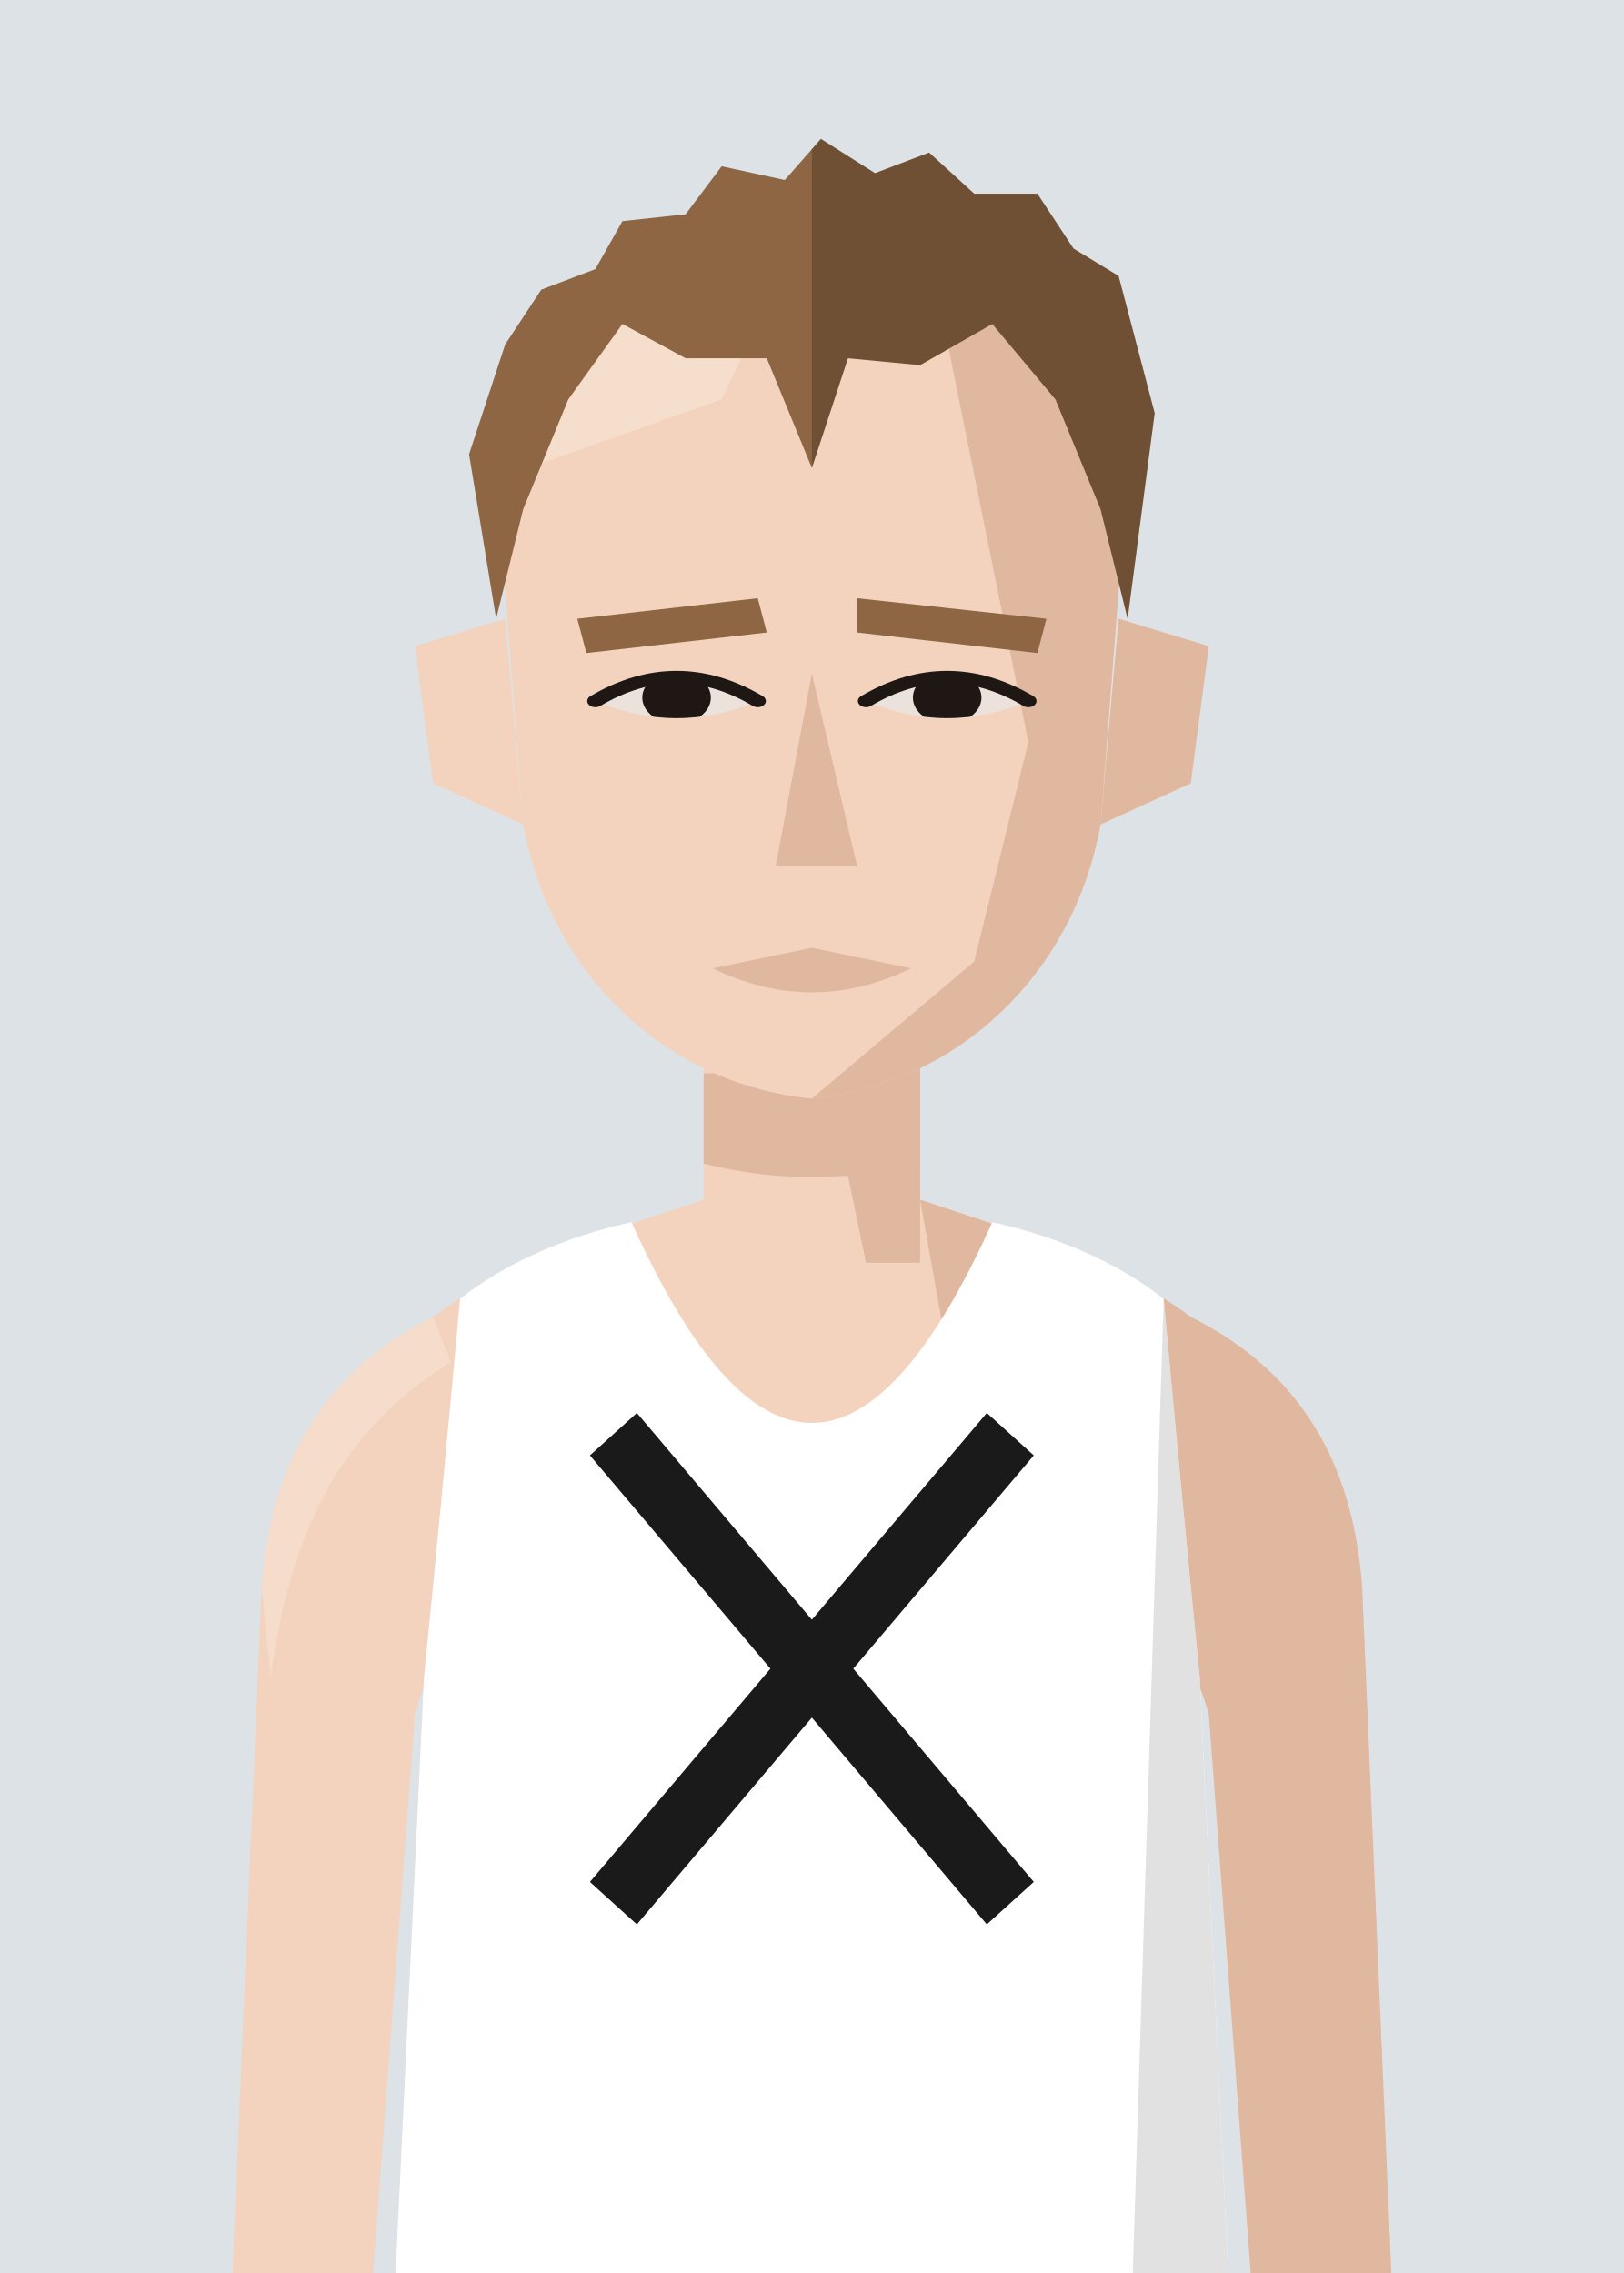
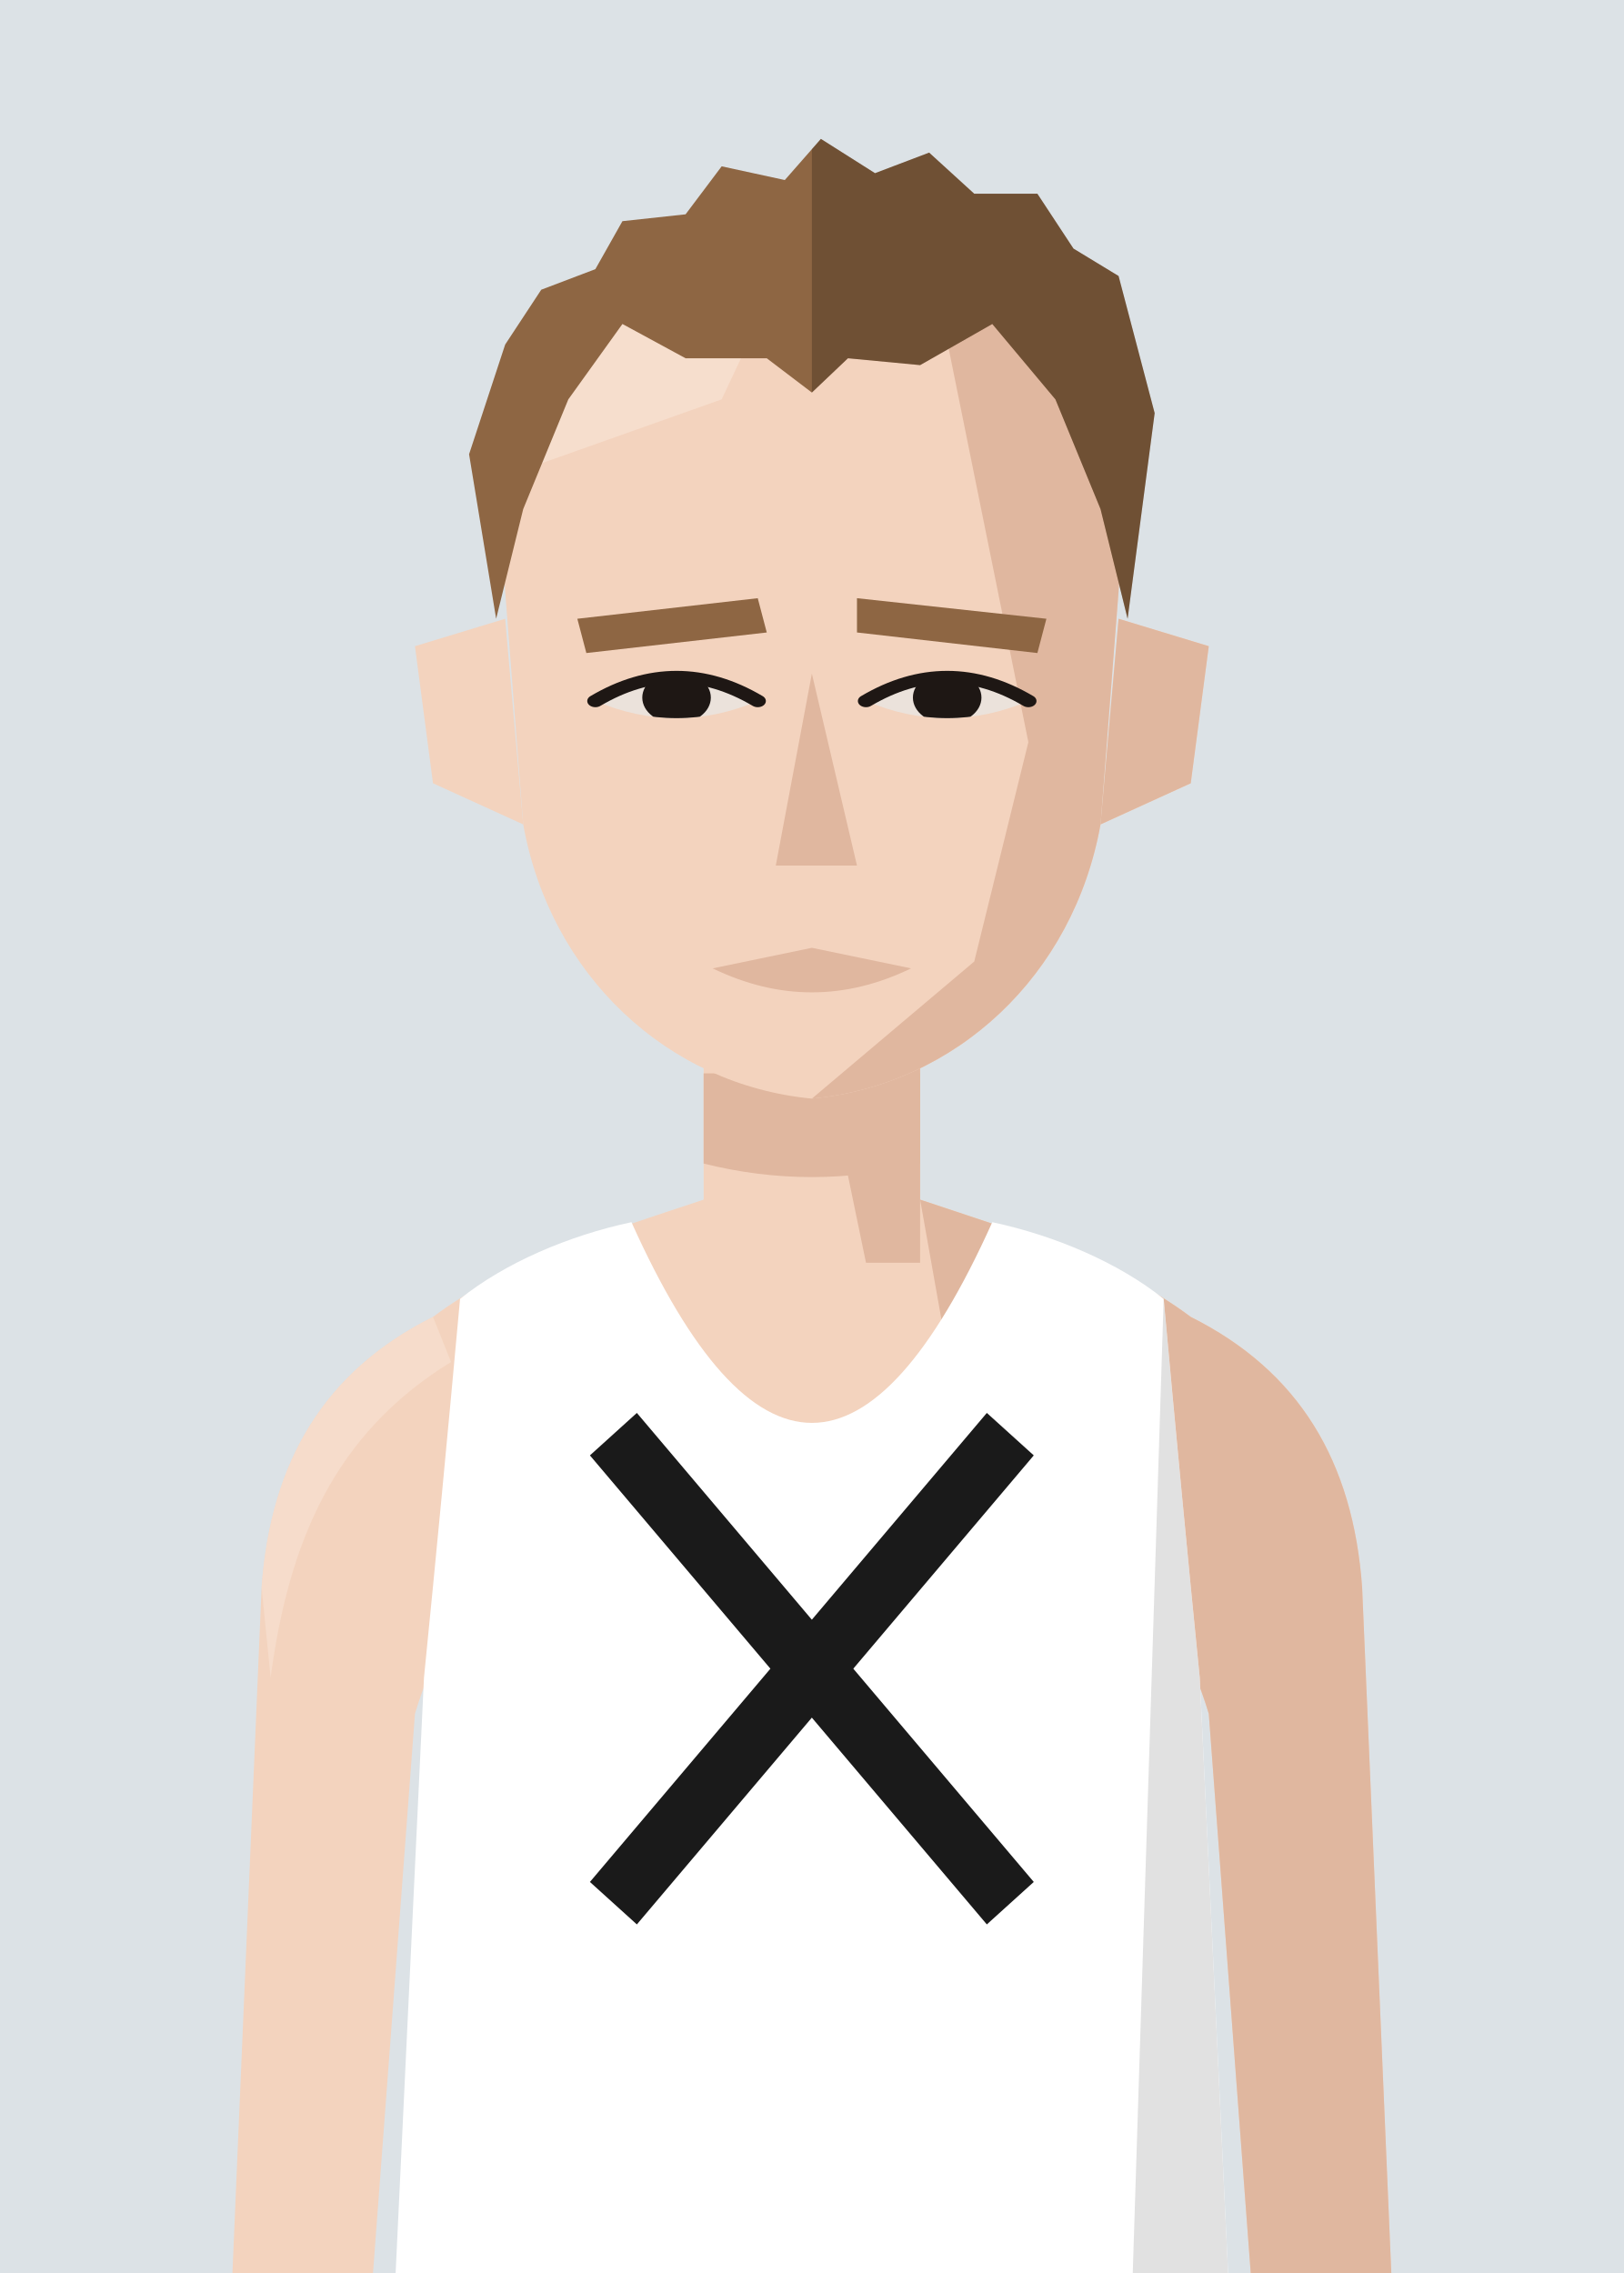
<svg xmlns="http://www.w3.org/2000/svg" viewBox="10 20 180 252">
  <defs>
    <clipPath id="vf">
      <path d="M53,330 L57,246 Q59,226 61,204 C66,200 73,197 80,195.5 Q100,240 120,195.5 C127,197 134,200 139,204 Q141,226 143,246 L147,330 Z" />
    </clipPath>
    <clipPath id="hf">
      <path d="M66,96 C64,58 80,40 100,40 C120,40 136,58 134,96 L132,130 C129,152 116,168 100,170 C84,168 71,152 68,130 Z" />
    </clipPath>
    <clipPath id="rf">
      <rect x="100" y="0" width="100" height="300" />
    </clipPath>
    <clipPath id="ef">
      <path d="M76,112 Q85,105 94,112 Q85,117 76,112 Z" />
      <path d="M106,112 Q115,105 124,112 Q115,117 106,112 Z" />
    </clipPath>
    <clipPath id="cf">
      <rect x="0" y="92" width="200" height="300" />
    </clipPath>
  </defs>
  <rect width="200" height="280" fill="#DCE2E6" />
  <g transform="translate(0,-40)">
    <rect x="88" y="171" width="24" height="37" fill="#F3D3BE" />
    <path d="M88,193 C76,197 66,200 58,206 C46,212 40,222 39,236 L35,330 L50,330 L56,250 Q59,240 64,238 L136,238 Q141,240 144,250 L150,330 L165,330 L161,236 C160,222 154,212 142,206 C134,200 124,197 112,193" fill="#F3D3BE" />
    <g fill="#E0B79F">
      <path d="M112,193 C124,197 134,200 142,206 C154,212 160,222 161,236 L165,330 L150,330 L144,250 Q141,240 136,238 L120,238 Z" />
      <path d="M58,206 C46,212 40,222 39,236 L40,246 C42,231 47,219 60,211 Z" fill="#F8E2D3" opacity=".6" />
      <polygon points="100,171 112,171 112,200 106,200" />
      <path d="M88,179 L112,179 L112,189 Q100,192 88,189 Z" />
    </g>
    <g transform="translate(0,83) scale(1,0.76) translate(0,-40)">
      <g fill="#F3D3BE">
        <path d="M66,100 L56,104 L58,124 L68,130 Z" />
        <path d="M134,100 L144,104 L142,124 L132,130 Z" />
        <path d="M66,96 C64,58 80,40 100,40 C120,40 136,58 134,96 L132,130 C129,152 116,168 100,170 C84,168 71,152 68,130 Z" />
      </g>
      <path d="M134,100 L144,104 L142,124 L132,130 Z" fill="#E0B79F" />
      <g clip-path="url(#hf)">
        <polygon points="112,40 140,40 140,180 100,180 100,170 118,150 124,118 120,92" fill="#E0B79F" />
        <polygon points="60,40 100,40 90,68 60,82" fill="#F8E2D3" opacity=".7" />
      </g>
      <g fill="#8E6643">
        <polygon points="74,100 94,97 95,102 75,105" />
        <polygon points="105,97 126,100 125,105 105,102" />
      </g>
      <g fill="#EBE2DB">
        <path d="M76,112 Q85,105 94,112 Q85,117 76,112 Z" />
        <path d="M106,112 Q115,105 124,112 Q115,117 106,112 Z" />
      </g>
      <g clip-path="url(#ef)" fill="#1E1714">
        <circle cx="85" cy="111.5" r="3.8" />
        <circle cx="115" cy="111.5" r="3.8" />
      </g>
      <g fill="none" stroke="#1E1714" stroke-width="1.8" stroke-linecap="round">
        <path d="M76,112 Q85,105 94,112" />
        <path d="M106,112 Q115,105 124,112" />
      </g>
      <polygon points="100,108 105,136 96,136" fill="#E0B79F" />
      <path d="M89,151 L100,148 L111,151 Q100,158 89,151 Z" fill="#E0B79F" />
      <g fill="#8E6643">
-         <path d="M65,100 L62,76 L66,60 L70,52 L76,49 L79,42 L86,41 L90,34 L97,36 L101,30 L107,35 L113,32 L118,38 L125,38 L129,46 L134,50 L138,70 L135,100 L132,84 L127,68 L120,57 L112,63 L104,62 L100,78 L95,62 L86,62 L79,57 L73,68 L68,84 Z" />
+         <path d="M65,100 L62,76 L66,60 L70,52 L76,49 L79,42 L86,41 L90,34 L97,36 L101,30 L107,35 L113,32 L118,38 L125,38 L129,46 L134,50 L138,70 L135,100 L132,84 L127,68 L120,57 L112,63 L104,62 L100,67 L95,62 L86,62 L79,57 L73,68 L68,84 Z" />
        <g clip-path="url(#rf)" fill="#000" opacity=".22">
-           <path d="M65,100 L62,76 L66,60 L70,52 L76,49 L79,42 L86,41 L90,34 L97,36 L101,30 L107,35 L113,32 L118,38 L125,38 L129,46 L134,50 L138,70 L135,100 L132,84 L127,68 L120,57 L112,63 L104,62 L100,78 L95,62 L86,62 L79,57 L73,68 L68,84 Z" />
+           <path d="M65,100 L62,76 L66,60 L70,52 L76,49 L79,42 L86,41 L90,34 L97,36 L101,30 L107,35 L113,32 L118,38 L125,38 L129,46 L134,50 L138,70 L135,100 L132,84 L127,68 L120,57 L112,63 L104,62 L100,67 L95,62 L86,62 L79,57 L73,68 L68,84 Z" />
        </g>
      </g>
    </g>
    <g clip-path="url(#vf)">
      <path d="M53,330 L57,246 Q59,226 61,204 C66,200 73,197 80,195.5 Q100,240 120,195.5 C127,197 134,200 139,204 Q141,226 143,246 L147,330 Z" fill="#ffffff" />
      <g transform="matrix(6.2857 0 0 6.5 37.14 193)">
        <g stroke="#1a1a1a" stroke-width="1.1" stroke-linecap="butt">
          <line x1="6.5" y1="4" x2="13.5" y2="12" />
          <line x1="13.5" y1="4" x2="6.5" y2="12" />
        </g>
      </g>
      <path d="M139,204 Q141,226 143,246 L147,330 L135,330 Z" fill="#000" opacity="0.12" />
    </g>
  </g>
</svg>
